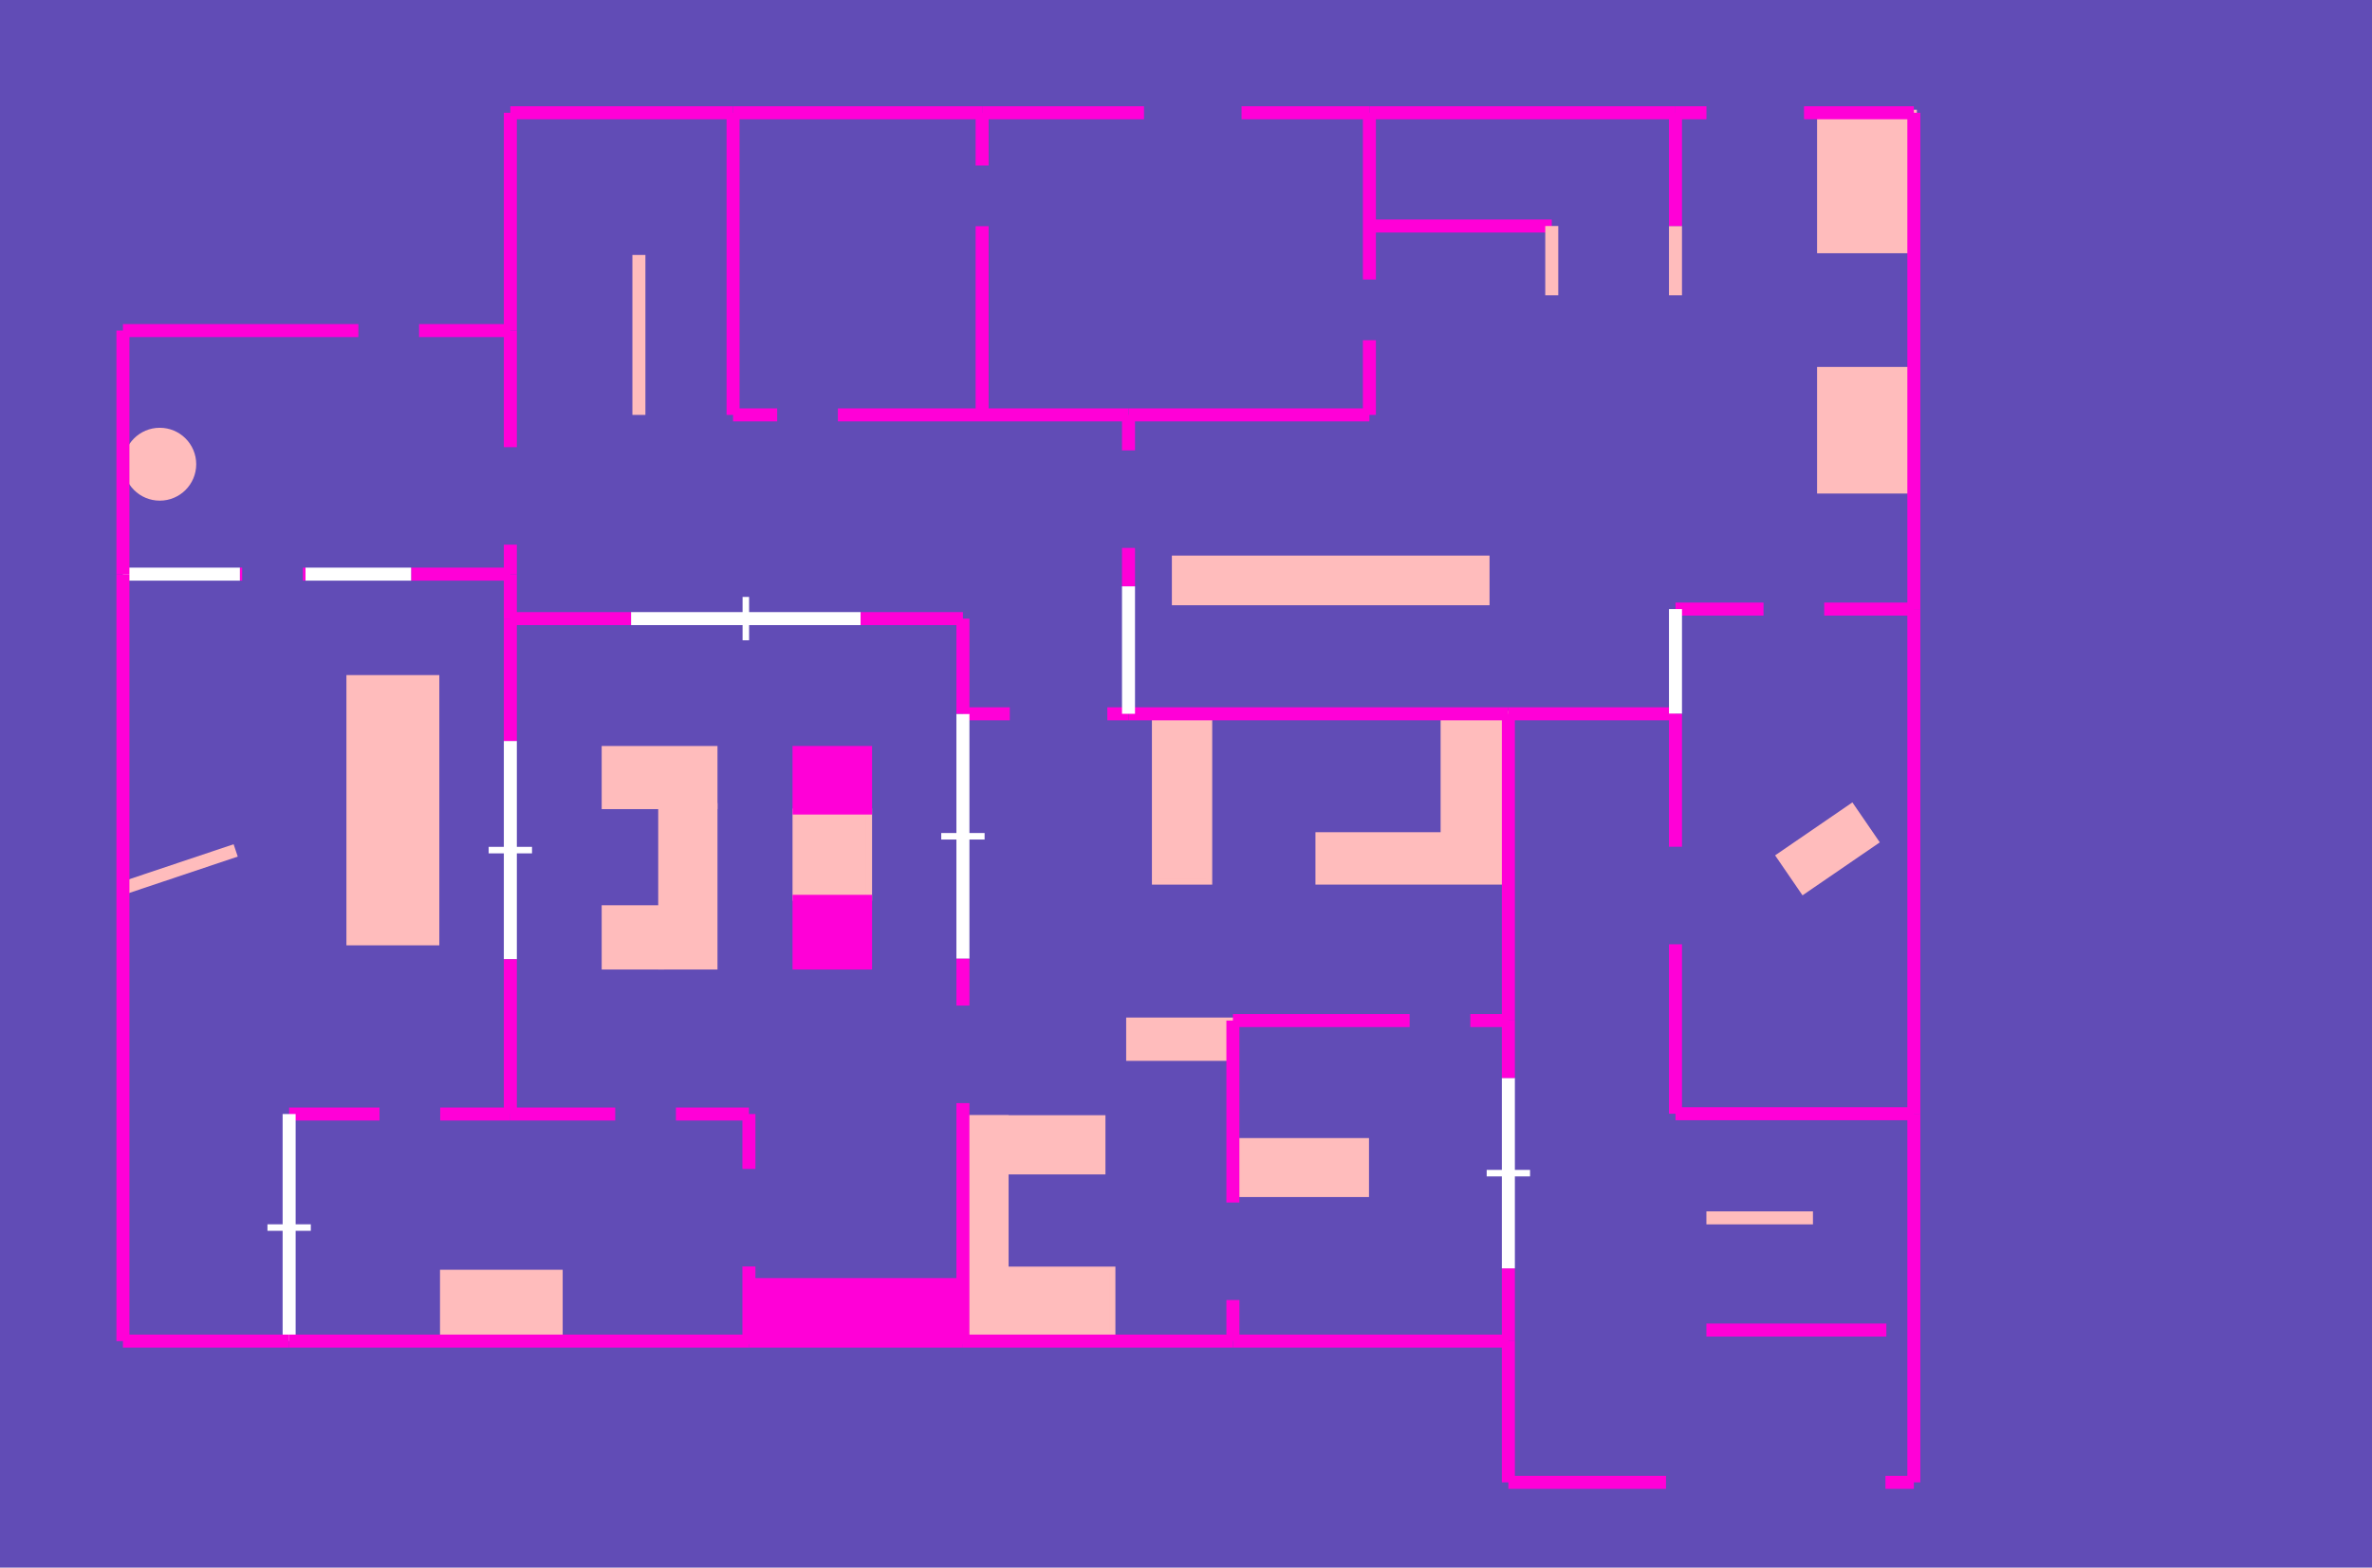
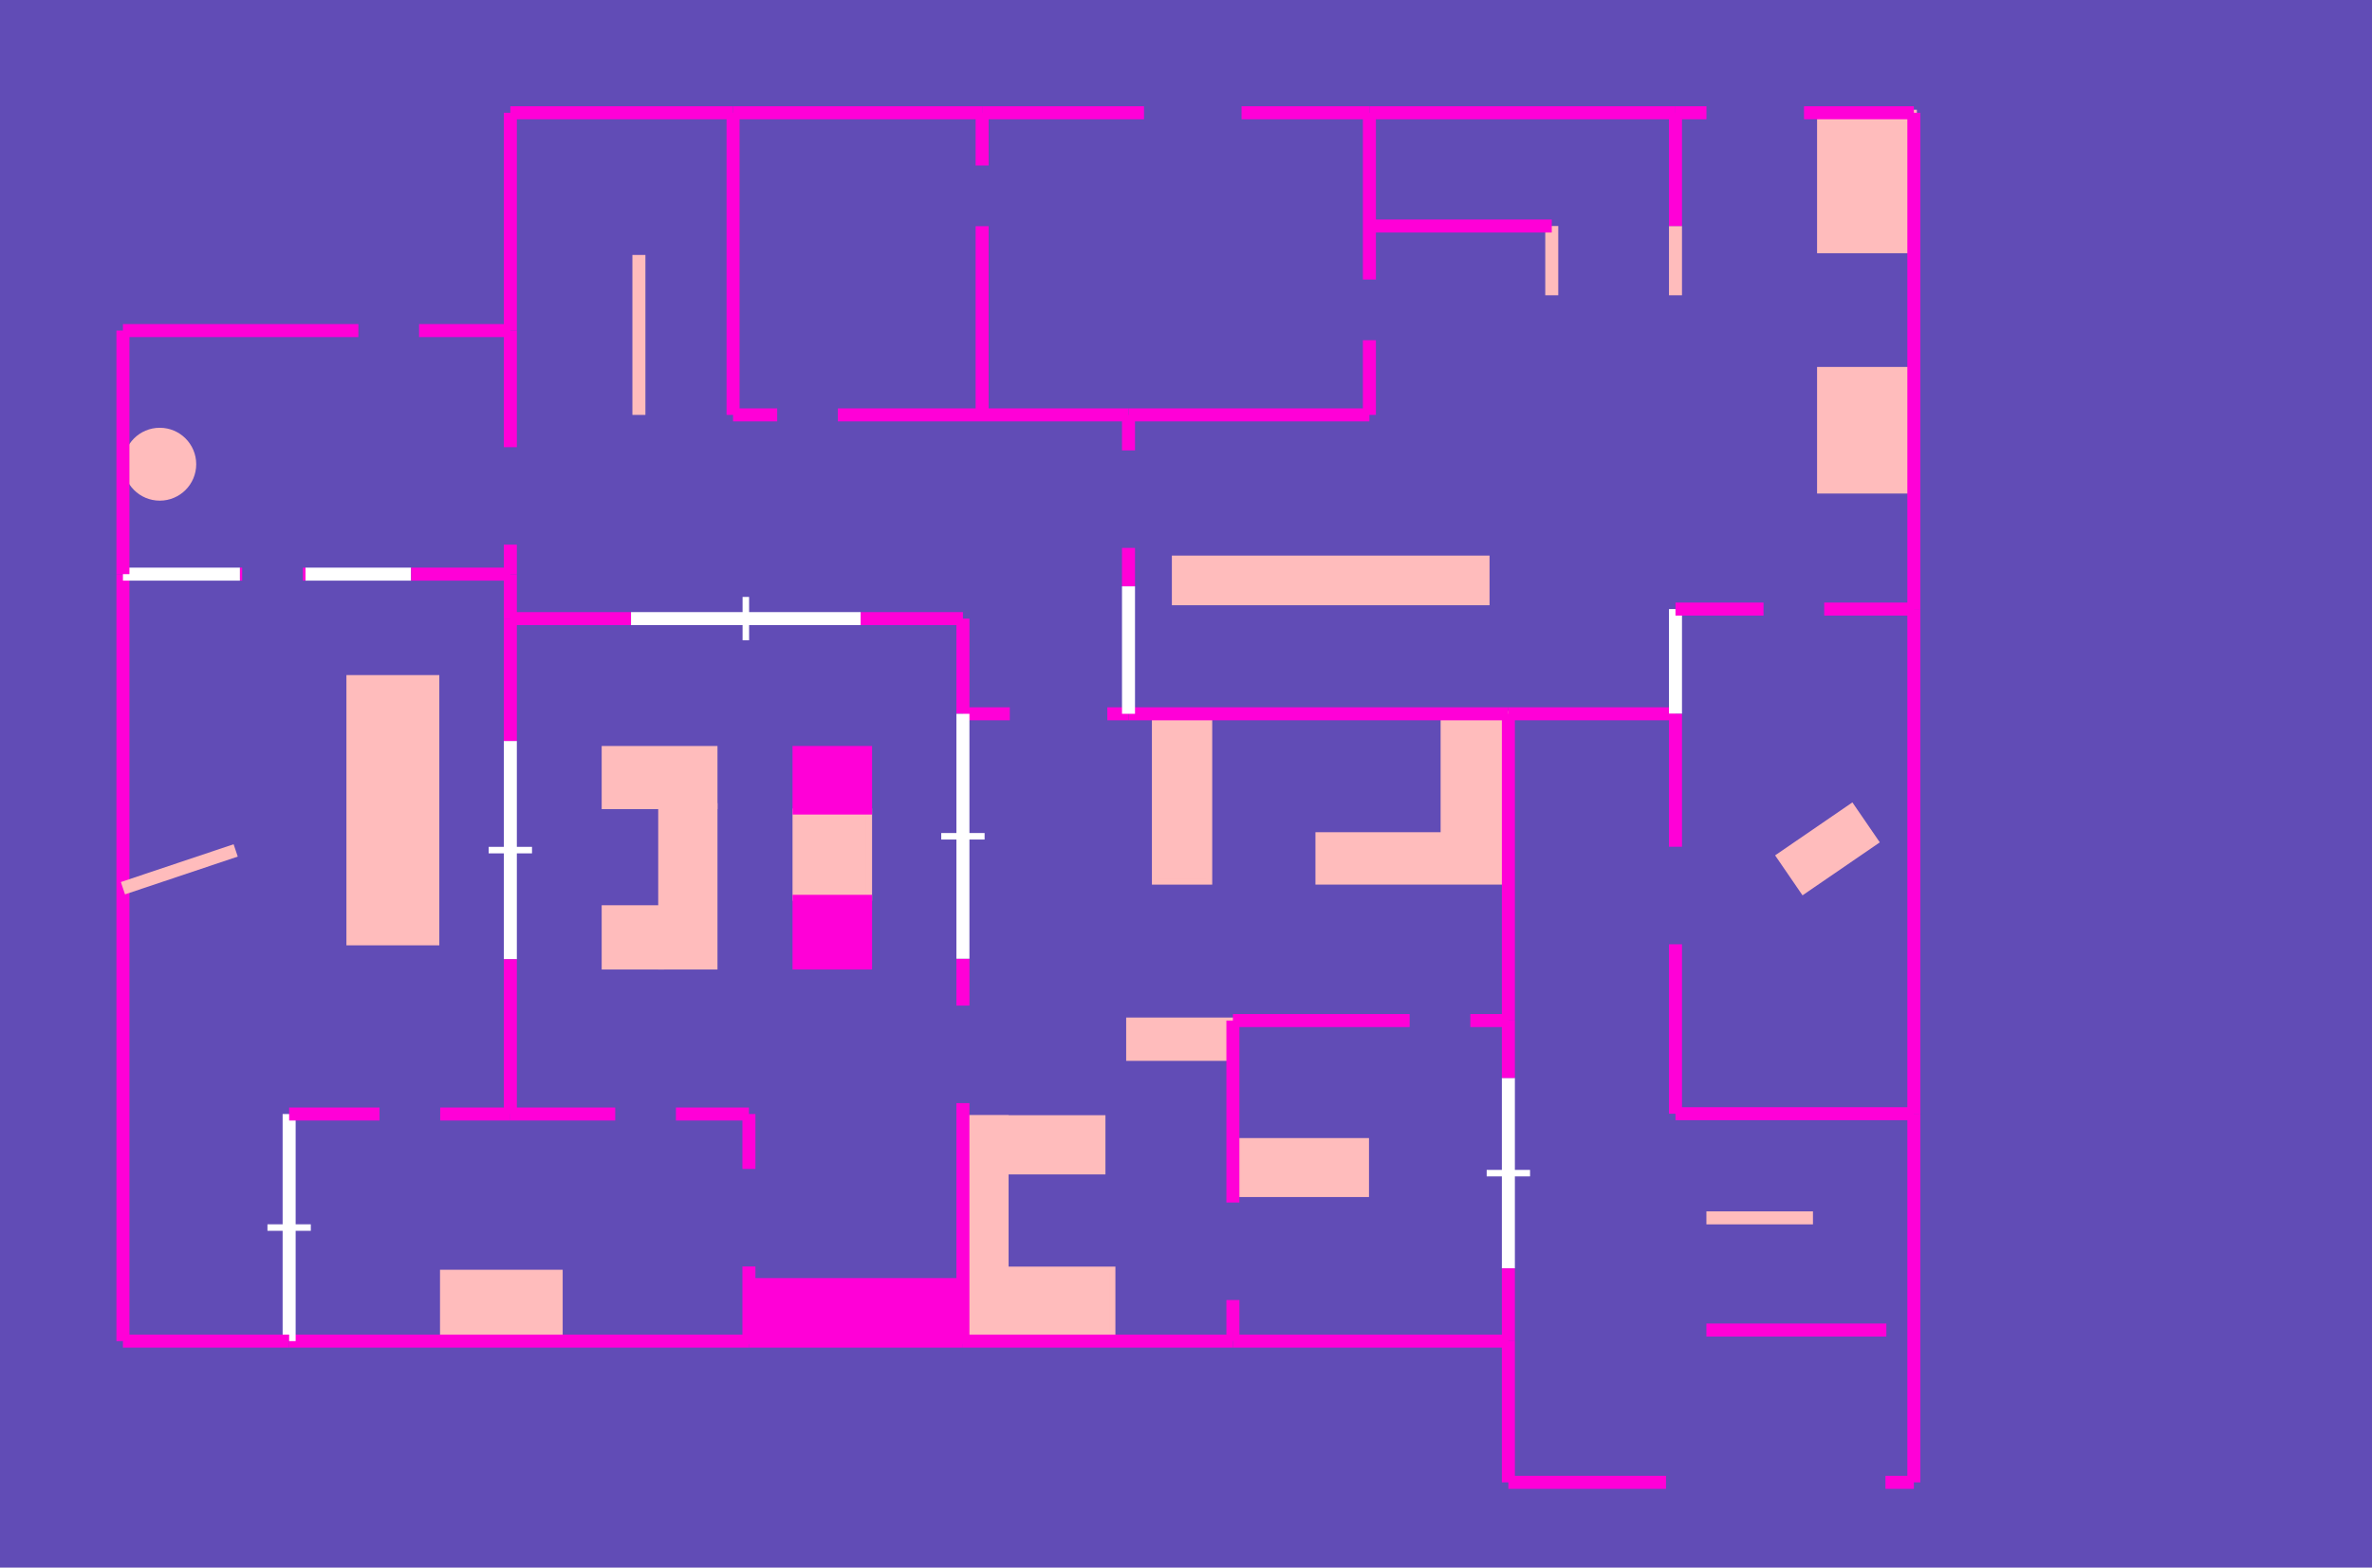
<svg xmlns="http://www.w3.org/2000/svg" viewBox="95 -40 295 195">
  <rect fill="#614CB6" height="195" width="295" x="95" y="-40" />
+   <path d="M170.205,-60.278 L183.857,-60.278 L183.857,-53.174 L170.205,-53.174 z" fill="#FFBCBC" stroke="#FFBCBC" stroke-width="0.75" transform="scale(1, -1)" />
  <path d="M220.061,-99.103 L214.756,-99.103 L214.756,-126.828 L220.061,-126.828 z" fill="#FFBCBC" stroke="#FFBCBC" stroke-width="0.75" transform="scale(1, -1)" />
  <path d="M274.541,-63.9 L282.592,-63.9 L282.592,-48.795 L274.541,-48.795 z" fill="#FFBCBC" stroke="#FFBCBC" stroke-width="0.75" transform="scale(1, -1)" />
-   <path d="M170.205,-60.278 L183.857,-60.278 L183.857,-53.174 L170.205,-53.174 z" fill="#FFBCBC" stroke="#FFBCBC" stroke-width="0.75" transform="scale(1, -1)" />
-   <path d="M248.333,-91.592 L235.434,-91.592 L235.434,-86.954 L248.333,-86.954 z" fill="#FFBCBC" stroke="#FFBCBC" stroke-width="0.75" transform="scale(1, -1)" />
+   <path d="M203.082,-60.95 L193.94,-60.95 L193.94,-71.688 L203.082,-71.688 z" fill="#FFBCBC" stroke="#FFBCBC" stroke-width="0.75" transform="scale(1, -1)" />
+   <path d="M233.345,-126.828 L220.061,-126.828 L220.061,-117.937 L233.345,-117.937 z" fill="#FFBCBC" stroke="#FFBCBC" stroke-width="0.75" transform="scale(1, -1)" />
  <path d="M258.973,-69.667 L282.592,-69.667 L282.592,-63.9 L258.973,-63.9 z" fill="#FFBCBC" stroke="#FFBCBC" stroke-width="0.75" transform="scale(1, -1)" />
-   <path d="M319.272,-70.856 L316.287,-66.502 L325.281,-60.336 L328.266,-64.69 z" fill="#FFBCBC" stroke="#FFBCBC" stroke-width="0.75" transform="scale(1, -1)" />
-   <path d="M233.345,-126.828 L220.061,-126.828 L220.061,-117.937 L233.345,-117.937 z" fill="#FFBCBC" stroke="#FFBCBC" stroke-width="0.75" transform="scale(1, -1)" />
-   <path d="M138.459,-77.221 L149.261,-77.221 L149.261,-44.353 L138.459,-44.353 z" fill="#FFBCBC" stroke="#FFBCBC" stroke-width="0.75" transform="scale(1, -1)" />
-   <path d="M203.082,-60.95 L193.94,-60.95 L193.94,-71.688 L203.082,-71.688 z" fill="#FFBCBC" stroke="#FFBCBC" stroke-width="0.75" transform="scale(1, -1)" />
-   <path d="M188.141,-119.366 L214.756,-119.366 L214.756,-126.828 L188.141,-126.828 z" fill="#FF00D7" stroke="#FF00D7" stroke-width="0.75" transform="scale(1, -1)" />
-   <path d="M193.94,-71.688 L203.082,-71.688 L203.082,-80.228 L193.94,-80.228 z" fill="#FF00D7" stroke="#FF00D7" stroke-width="0.75" transform="scale(1, -1)" />
+   <path d="M321.361,-6.022 L333.022,-6.022 L333.022,-21.019 L321.361,-21.019 z" fill="#FFBCBC" stroke="#FFBCBC" stroke-width="0.75" transform="scale(1, -1)" />
+   <path d="M245.385,-48.795 L238.636,-48.795 L238.636,-69.671 L245.385,-69.671 z" fill="#FFBCBC" stroke="#FFBCBC" stroke-width="0.75" transform="scale(1, -1)" />
  <path d="M150.098,-126.828 L164.604,-126.828 L164.604,-118.329 L150.098,-118.329 z" fill="#FFBCBC" stroke="#FFBCBC" stroke-width="0.75" transform="scale(1, -1)" />
+   <path d="M170.205,-80.228 L177.236,-80.228 L177.236,-72.985 L170.205,-72.985 z" fill="#FFBCBC" stroke="#FFBCBC" stroke-width="0.75" transform="scale(1, -1)" />
  <path d="M193.94,-60.95 L203.082,-60.95 L203.082,-53.174 L193.94,-53.174 z" fill="#FF00D7" stroke="#FF00D7" stroke-width="0.75" transform="scale(1, -1)" />
  <path d="M248.333,-101.947 L264.883,-101.947 L264.883,-108.532 L248.333,-108.532 z" fill="#FFBCBC" stroke="#FFBCBC" stroke-width="0.75" transform="scale(1, -1)" />
-   <path d="M170.205,-80.228 L177.236,-80.228 L177.236,-72.985 L170.205,-72.985 z" fill="#FFBCBC" stroke="#FFBCBC" stroke-width="0.75" transform="scale(1, -1)" />
+   <path d="M321.361,8.875 L333.022,8.875 L333.022,25.973 L321.361,25.973 z" fill="#FFBCBC" stroke="#FFBCBC" stroke-width="0.75" transform="scale(1, -1)" />
+   <path d="M188.141,-119.366 L214.756,-119.366 L214.756,-126.828 L188.141,-126.828 z" fill="#FF00D7" stroke="#FF00D7" stroke-width="0.75" transform="scale(1, -1)" />
  <path d="M214.756,-105.718 L232.106,-105.718 L232.106,-99.103 L214.756,-99.103 z" fill="#FFBCBC" stroke="#FFBCBC" stroke-width="0.75" transform="scale(1, -1)" />
+   <path d="M248.333,-91.592 L235.434,-91.592 L235.434,-86.954 L248.333,-86.954 z" fill="#FFBCBC" stroke="#FFBCBC" stroke-width="0.75" transform="scale(1, -1)" />
  <path d="M177.236,-60.278 L183.857,-60.278 L183.857,-80.228 L177.236,-80.228 z" fill="#FFBCBC" stroke="#FFBCBC" stroke-width="0.75" transform="scale(1, -1)" />
-   <path d="M321.361,-6.022 L333.022,-6.022 L333.022,-21.019 L321.361,-21.019 z" fill="#FFBCBC" stroke="#FFBCBC" stroke-width="0.75" transform="scale(1, -1)" />
-   <path d="M321.361,8.875 L333.022,8.875 L333.022,25.973 L321.361,25.973 z" fill="#FFBCBC" stroke="#FFBCBC" stroke-width="0.75" transform="scale(1, -1)" />
+   <path d="M138.459,-77.221 L149.261,-77.221 L149.261,-44.353 L138.459,-44.353 z" fill="#FFBCBC" stroke="#FFBCBC" stroke-width="0.75" transform="scale(1, -1)" />
+   <path d="M193.94,-71.688 L203.082,-71.688 L203.082,-80.228 L193.94,-80.228 z" fill="#FF00D7" stroke="#FF00D7" stroke-width="0.75" transform="scale(1, -1)" />
  <path d="M279.876,-34.914 L241.118,-34.914 L241.118,-29.488 L279.876,-29.488 z" fill="#FFBCBC" stroke="#FFBCBC" stroke-width="0.75" transform="scale(1, -1)" />
-   <path d="M245.385,-48.795 L238.636,-48.795 L238.636,-69.671 L245.385,-69.671 z" fill="#FFBCBC" stroke="#FFBCBC" stroke-width="0.75" transform="scale(1, -1)" />
+   <path d="M319.272,-70.856 L316.287,-66.502 L325.281,-60.336 L328.266,-64.69 z" fill="#FFBCBC" stroke="#FFBCBC" stroke-width="0.75" transform="scale(1, -1)" />
  <circle cx="114.87" cy="-17.747" fill="#FFBCBC" r="4.533" stroke="none" transform="scale(1, -1)" />
+   <path d="M265.309,25.973 L249.408,25.973 z" fill="none" stroke="#FF00D7" stroke-width="1.618" transform="scale(1, -1)" />
+   <path d="M237.276,25.973 L217.145,25.973 z" fill="none" stroke="#FF00D7" stroke-width="1.618" transform="scale(1, -1)" />
+   <path d="M282.592,-144.399 L282.592,-126.828 z" fill="none" stroke="#FF00D7" stroke-width="1.618" transform="scale(1, -1)" />
+   <path d="M173.479,-36.952 L158.47,-36.952 z" fill="none" stroke="#FF00D7" stroke-width="1.618" transform="scale(1, -1)" />
+   <path d="M158.47,25.973 L158.47,-1.123 z" fill="none" stroke="#FF00D7" stroke-width="1.618" transform="scale(1, -1)" />
+   <path d="M158.47,-1.123 L147.119,-1.123 z" fill="none" stroke="#FF00D7" stroke-width="1.618" transform="scale(1, -1)" />
+   <path d="M139.57,-1.123 L110.289,-1.123 z" fill="none" stroke="#FF00D7" stroke-width="1.618" transform="scale(1, -1)" />
+   <path d="M214.756,-48.795 L214.756,-36.952 z" fill="none" stroke="#FF00D7" stroke-width="1.618" transform="scale(1, -1)" />
  <path d="M303.376,-48.795 L282.592,-48.795 z" fill="none" stroke="#FF00D7" stroke-width="1.618" transform="scale(1, -1)" />
-   <path d="M320.474,-111.498 L307.221,-111.498 z" fill="none" stroke="#FFBCBC" stroke-width="1.618" transform="scale(1, -1)" />
+   <path d="M217.145,25.973 L186.169,25.973 z" fill="none" stroke="#FF00D7" stroke-width="1.618" transform="scale(1, -1)" />
+   <path d="M265.309,-11.612 L265.309,-2.323 z" fill="none" stroke="#FF00D7" stroke-width="1.618" transform="scale(1, -1)" />
+   <path d="M265.309,5.226 L265.309,25.973 z" fill="none" stroke="#FF00D7" stroke-width="1.618" transform="scale(1, -1)" />
+   <path d="M303.376,-98.545 L333.022,-98.545 z" fill="none" stroke="#FF00D7" stroke-width="1.618" transform="scale(1, -1)" />
+   <path d="M333.022,-35.767 L333.022,-98.545 z" fill="none" stroke="#FF00D7" stroke-width="1.618" transform="scale(1, -1)" />
+   <path d="M217.145,-11.612 L217.145,11.862 z" fill="none" stroke="#FF00D7" stroke-width="1.618" transform="scale(1, -1)" />
+   <path d="M217.145,19.411 L217.145,25.973 z" fill="none" stroke="#FF00D7" stroke-width="1.618" transform="scale(1, -1)" />
+   <path d="M333.022,-98.545 L333.022,-144.399 z" fill="none" stroke="#FF00D7" stroke-width="1.618" transform="scale(1, -1)" />
+   <path d="M214.756,-126.828 L214.756,-97.224 z" fill="none" stroke="#FF00D7" stroke-width="1.618" transform="scale(1, -1)" />
+   <path d="M214.756,-85.093 L214.756,-79.265 z" fill="none" stroke="#FF00D7" stroke-width="1.618" transform="scale(1, -1)" />
+   <path d="M303.376,3.267 L303.376,11.885 z" fill="none" stroke="#FFBCBC" stroke-width="1.618" transform="scale(1, -1)" />
+   <path d="M282.592,-94.091 L282.592,-117.781 z" fill="none" stroke="#FFFFFF" stroke-width="1.618" transform="scale(1, -1)" />
+   <path d="M279.896,-105.936 L285.288,-105.936 z" fill="none" stroke="#FFFFFF" stroke-width="0.809" transform="scale(1, -1)" />
+   <path d="M235.349,-48.795 L232.716,-48.795 z" fill="none" stroke="#FF00D7" stroke-width="1.618" transform="scale(1, -1)" />
+   <path d="M220.584,-48.795 L214.756,-48.795 z" fill="none" stroke="#FF00D7" stroke-width="1.618" transform="scale(1, -1)" />
+   <path d="M303.376,25.973 L265.309,25.973 z" fill="none" stroke="#FF00D7" stroke-width="1.618" transform="scale(1, -1)" />
+   <path d="M186.169,25.973 L186.169,-11.612 z" fill="none" stroke="#FF00D7" stroke-width="1.618" transform="scale(1, -1)" />
+   <path d="M130.959,-126.828 L188.141,-126.828 z" fill="none" stroke="#FF00D7" stroke-width="1.618" transform="scale(1, -1)" />
+   <path d="M110.289,-31.421 L110.289,-126.828 z" fill="none" stroke="#FF00D7" stroke-width="1.618" transform="scale(1, -1)" />
+   <path d="M333.022,25.973 L319.359,25.973 z" fill="none" stroke="#FF00D7" stroke-width="1.618" transform="scale(1, -1)" />
+   <path d="M307.227,25.973 L303.376,25.973 z" fill="none" stroke="#FF00D7" stroke-width="1.618" transform="scale(1, -1)" />
+   <path d="M235.349,-11.612 L235.349,-16.028 z" fill="none" stroke="#FF00D7" stroke-width="1.618" transform="scale(1, -1)" />
+   <path d="M235.349,-28.159 L235.349,-32.941 z" fill="none" stroke="#FF00D7" stroke-width="1.618" transform="scale(1, -1)" />
+   <path d="M248.333,-86.954 L248.333,-109.586 z" fill="none" stroke="#FF00D7" stroke-width="1.618" transform="scale(1, -1)" />
+   <path d="M248.333,-121.718 L248.333,-126.828 z" fill="none" stroke="#FF00D7" stroke-width="1.618" transform="scale(1, -1)" />
+   <path d="M287.989,11.885 L287.989,3.267 z" fill="none" stroke="#FFBCBC" stroke-width="1.618" transform="scale(1, -1)" />
  <path d="M124.843,-31.421 L110.289,-31.421 z" fill="none" stroke="#FFFFFF" stroke-width="1.618" transform="scale(1, -1)" />
+   <path d="M158.47,-52.172 L158.47,-79.331 z" fill="none" stroke="#FFFFFF" stroke-width="1.618" transform="scale(1, -1)" />
+   <path d="M155.774,-65.751 L161.166,-65.751 z" fill="none" stroke="#FFFFFF" stroke-width="0.809" transform="scale(1, -1)" />
+   <path d="M282.592,-86.954 L277.862,-86.954 z" fill="none" stroke="#FF00D7" stroke-width="1.618" transform="scale(1, -1)" />
+   <path d="M270.313,-86.954 L248.333,-86.954 z" fill="none" stroke="#FF00D7" stroke-width="1.618" transform="scale(1, -1)" />
+   <path d="M214.756,-126.828 L248.333,-126.828 z" fill="none" stroke="#FF00D7" stroke-width="1.618" transform="scale(1, -1)" />
  <path d="M186.169,-11.612 L191.656,-11.612 z" fill="none" stroke="#FF00D7" stroke-width="1.618" transform="scale(1, -1)" />
  <path d="M199.205,-11.612 L235.349,-11.612 z" fill="none" stroke="#FF00D7" stroke-width="1.618" transform="scale(1, -1)" />
-   <path d="M303.376,-35.767 L314.324,-35.767 z" fill="none" stroke="#FF00D7" stroke-width="1.618" transform="scale(1, -1)" />
-   <path d="M321.872,-35.767 L333.022,-35.767 z" fill="none" stroke="#FF00D7" stroke-width="1.618" transform="scale(1, -1)" />
-   <path d="M235.349,-11.612 L235.349,-16.028 z" fill="none" stroke="#FF00D7" stroke-width="1.618" transform="scale(1, -1)" />
-   <path d="M235.349,-28.159 L235.349,-32.941 z" fill="none" stroke="#FF00D7" stroke-width="1.618" transform="scale(1, -1)" />
-   <path d="M333.022,-98.545 L333.022,-144.399 z" fill="none" stroke="#FF00D7" stroke-width="1.618" transform="scale(1, -1)" />
-   <path d="M158.47,-52.172 L158.47,-79.331 z" fill="none" stroke="#FFFFFF" stroke-width="1.618" transform="scale(1, -1)" />
-   <path d="M155.774,-65.751 L161.166,-65.751 z" fill="none" stroke="#FFFFFF" stroke-width="0.809" transform="scale(1, -1)" />
+   <path d="M214.756,-48.795 L214.756,-79.265 z" fill="none" stroke="#FFFFFF" stroke-width="1.618" transform="scale(1, -1)" />
+   <path d="M212.06,-64.03 L217.452,-64.03 z" fill="none" stroke="#FFFFFF" stroke-width="0.809" transform="scale(1, -1)" />
  <path d="M110.289,-1.123 L110.289,-31.421 z" fill="none" stroke="#FF00D7" stroke-width="1.618" transform="scale(1, -1)" />
-   <path d="M282.592,-144.399 L282.592,-126.828 z" fill="none" stroke="#FF00D7" stroke-width="1.618" transform="scale(1, -1)" />
-   <path d="M110.289,-70.489 L124.311,-65.789 z" fill="none" stroke="#FFBCBC" stroke-width="1.618" transform="scale(1, -1)" />
-   <path d="M158.47,-1.123 L158.47,-15.623 z" fill="none" stroke="#FF00D7" stroke-width="1.618" transform="scale(1, -1)" />
-   <path d="M158.47,-27.755 L158.47,-31.421 z" fill="none" stroke="#FF00D7" stroke-width="1.618" transform="scale(1, -1)" />
-   <path d="M235.349,-48.795 L282.592,-48.795 z" fill="none" stroke="#FF00D7" stroke-width="1.618" transform="scale(1, -1)" />
-   <path d="M333.022,25.973 L319.359,25.973 z" fill="none" stroke="#FF00D7" stroke-width="1.618" transform="scale(1, -1)" />
-   <path d="M307.227,25.973 L303.376,25.973 z" fill="none" stroke="#FF00D7" stroke-width="1.618" transform="scale(1, -1)" />
-   <path d="M248.333,-86.954 L248.333,-109.586 z" fill="none" stroke="#FF00D7" stroke-width="1.618" transform="scale(1, -1)" />
-   <path d="M248.333,-121.718 L248.333,-126.828 z" fill="none" stroke="#FF00D7" stroke-width="1.618" transform="scale(1, -1)" />
-   <path d="M158.47,25.973 L186.169,25.973 z" fill="none" stroke="#FF00D7" stroke-width="1.618" transform="scale(1, -1)" />
-   <path d="M333.022,-35.767 L333.022,-98.545 z" fill="none" stroke="#FF00D7" stroke-width="1.618" transform="scale(1, -1)" />
  <path d="M282.592,-117.781 L282.592,-126.828 z" fill="none" stroke="#FF00D7" stroke-width="1.618" transform="scale(1, -1)" />
-   <path d="M217.145,25.973 L186.169,25.973 z" fill="none" stroke="#FF00D7" stroke-width="1.618" transform="scale(1, -1)" />
-   <path d="M302.198,-144.399 L282.592,-144.399 z" fill="none" stroke="#FF00D7" stroke-width="1.618" transform="scale(1, -1)" />
-   <path d="M333.022,25.973 L333.022,-35.767 z" fill="none" stroke="#FF00D7" stroke-width="1.618" transform="scale(1, -1)" />
-   <path d="M303.376,-98.545 L333.022,-98.545 z" fill="none" stroke="#FF00D7" stroke-width="1.618" transform="scale(1, -1)" />
-   <path d="M188.141,-126.828 L214.756,-126.828 z" fill="none" stroke="#FF00D7" stroke-width="1.618" transform="scale(1, -1)" />
-   <path d="M174.459,-11.612 L174.459,8.285 z" fill="none" stroke="#FFBCBC" stroke-width="1.618" transform="scale(1, -1)" />
-   <path d="M303.376,-35.767 L303.376,-48.795 z" fill="none" stroke="#FFFFFF" stroke-width="1.618" transform="scale(1, -1)" />
-   <path d="M282.592,-48.795 L282.592,-86.954 z" fill="none" stroke="#FF00D7" stroke-width="1.618" transform="scale(1, -1)" />
  <path d="M158.47,-98.581 L171.514,-98.581 z" fill="none" stroke="#FF00D7" stroke-width="1.618" transform="scale(1, -1)" />
  <path d="M179.063,-98.581 L188.141,-98.581 z" fill="none" stroke="#FF00D7" stroke-width="1.618" transform="scale(1, -1)" />
-   <path d="M235.349,-48.795 L232.716,-48.795 z" fill="none" stroke="#FF00D7" stroke-width="1.618" transform="scale(1, -1)" />
-   <path d="M220.584,-48.795 L214.756,-48.795 z" fill="none" stroke="#FF00D7" stroke-width="1.618" transform="scale(1, -1)" />
-   <path d="M214.756,-48.795 L214.756,-79.265 z" fill="none" stroke="#FFFFFF" stroke-width="1.618" transform="scale(1, -1)" />
-   <path d="M212.06,-64.03 L217.452,-64.03 z" fill="none" stroke="#FFFFFF" stroke-width="0.809" transform="scale(1, -1)" />
-   <path d="M303.376,-98.545 L303.376,-77.465 z" fill="none" stroke="#FF00D7" stroke-width="1.618" transform="scale(1, -1)" />
-   <path d="M303.376,-65.333 L303.376,-48.795 z" fill="none" stroke="#FF00D7" stroke-width="1.618" transform="scale(1, -1)" />
-   <path d="M188.141,-98.581 L188.141,-105.414 z" fill="none" stroke="#FF00D7" stroke-width="1.618" transform="scale(1, -1)" />
-   <path d="M188.141,-117.546 L188.141,-126.828 z" fill="none" stroke="#FF00D7" stroke-width="1.618" transform="scale(1, -1)" />
-   <path d="M202.036,-36.952 L173.479,-36.952 z" fill="none" stroke="#FFFFFF" stroke-width="1.618" transform="scale(1, -1)" />
-   <path d="M187.758,-34.256 L187.758,-39.648 z" fill="none" stroke="#FFFFFF" stroke-width="0.809" transform="scale(1, -1)" />
  <path d="M158.47,-36.952 L158.47,-52.172 z" fill="none" stroke="#FF00D7" stroke-width="1.618" transform="scale(1, -1)" />
-   <path d="M282.592,-94.091 L282.592,-117.781 z" fill="none" stroke="#FFFFFF" stroke-width="1.618" transform="scale(1, -1)" />
-   <path d="M279.896,-105.936 L285.288,-105.936 z" fill="none" stroke="#FFFFFF" stroke-width="0.809" transform="scale(1, -1)" />
-   <path d="M146.128,-31.421 L158.47,-31.421 z" fill="none" stroke="#FF00D7" stroke-width="1.618" transform="scale(1, -1)" />
-   <path d="M158.47,25.973 L158.47,-1.123 z" fill="none" stroke="#FF00D7" stroke-width="1.618" transform="scale(1, -1)" />
-   <path d="M333.022,-144.399 L329.489,-144.399 z" fill="none" stroke="#FF00D7" stroke-width="1.618" transform="scale(1, -1)" />
-   <path d="M158.47,-1.123 L147.119,-1.123 z" fill="none" stroke="#FF00D7" stroke-width="1.618" transform="scale(1, -1)" />
-   <path d="M139.57,-1.123 L110.289,-1.123 z" fill="none" stroke="#FF00D7" stroke-width="1.618" transform="scale(1, -1)" />
-   <path d="M173.479,-36.952 L158.47,-36.952 z" fill="none" stroke="#FF00D7" stroke-width="1.618" transform="scale(1, -1)" />
-   <path d="M158.47,-31.421 L158.47,-36.952 z" fill="none" stroke="#FF00D7" stroke-width="1.618" transform="scale(1, -1)" />
-   <path d="M265.309,11.885 L287.989,11.885 z" fill="none" stroke="#FF00D7" stroke-width="1.618" transform="scale(1, -1)" />
-   <path d="M110.289,-31.421 L110.289,-126.828 z" fill="none" stroke="#FF00D7" stroke-width="1.618" transform="scale(1, -1)" />
-   <path d="M186.169,25.973 L186.169,-11.612 z" fill="none" stroke="#FF00D7" stroke-width="1.618" transform="scale(1, -1)" />
-   <path d="M287.989,11.885 L287.989,3.267 z" fill="none" stroke="#FFBCBC" stroke-width="1.618" transform="scale(1, -1)" />
-   <path d="M235.349,-11.612 L265.309,-11.612 z" fill="none" stroke="#FF00D7" stroke-width="1.618" transform="scale(1, -1)" />
-   <path d="M265.309,25.973 L249.408,25.973 z" fill="none" stroke="#FF00D7" stroke-width="1.618" transform="scale(1, -1)" />
-   <path d="M237.276,25.973 L217.145,25.973 z" fill="none" stroke="#FF00D7" stroke-width="1.618" transform="scale(1, -1)" />
+   <path d="M282.592,-48.795 L282.592,-86.954 z" fill="none" stroke="#FF00D7" stroke-width="1.618" transform="scale(1, -1)" />
+   <path d="M130.959,-98.581 L130.959,-126.828 z" fill="none" stroke="#FFFFFF" stroke-width="1.618" transform="scale(1, -1)" />
+   <path d="M128.263,-112.704 L133.655,-112.704 z" fill="none" stroke="#FFFFFF" stroke-width="0.809" transform="scale(1, -1)" />
+   <path d="M235.349,-48.795 L282.592,-48.795 z" fill="none" stroke="#FF00D7" stroke-width="1.618" transform="scale(1, -1)" />
  <path d="M158.47,-98.581 L158.47,-79.331 z" fill="none" stroke="#FF00D7" stroke-width="1.618" transform="scale(1, -1)" />
-   <path d="M214.756,-126.828 L214.756,-97.224 z" fill="none" stroke="#FF00D7" stroke-width="1.618" transform="scale(1, -1)" />
-   <path d="M214.756,-85.093 L214.756,-79.265 z" fill="none" stroke="#FF00D7" stroke-width="1.618" transform="scale(1, -1)" />
+   <path d="M303.376,11.885 L303.376,25.973 z" fill="none" stroke="#FF00D7" stroke-width="1.618" transform="scale(1, -1)" />
+   <path d="M132.991,-31.421 L146.128,-31.421 z" fill="none" stroke="#FFFFFF" stroke-width="1.618" transform="scale(1, -1)" />
  <path d="M235.349,-32.941 L235.349,-48.795 z" fill="none" stroke="#FFFFFF" stroke-width="1.618" transform="scale(1, -1)" />
  <path d="M130.959,-98.581 L142.199,-98.581 z" fill="none" stroke="#FF00D7" stroke-width="1.618" transform="scale(1, -1)" />
  <path d="M149.748,-98.581 L158.47,-98.581 z" fill="none" stroke="#FF00D7" stroke-width="1.618" transform="scale(1, -1)" />
-   <path d="M132.991,-31.421 L146.128,-31.421 z" fill="none" stroke="#FFFFFF" stroke-width="1.618" transform="scale(1, -1)" />
-   <path d="M130.959,-98.581 L130.959,-126.828 z" fill="none" stroke="#FFFFFF" stroke-width="1.618" transform="scale(1, -1)" />
-   <path d="M128.263,-112.704 L133.655,-112.704 z" fill="none" stroke="#FFFFFF" stroke-width="0.809" transform="scale(1, -1)" />
-   <path d="M214.756,-126.828 L248.333,-126.828 z" fill="none" stroke="#FF00D7" stroke-width="1.618" transform="scale(1, -1)" />
+   <path d="M302.198,-144.399 L282.592,-144.399 z" fill="none" stroke="#FF00D7" stroke-width="1.618" transform="scale(1, -1)" />
+   <path d="M307.221,-125.455 L329.602,-125.455 z" fill="none" stroke="#FF00D7" stroke-width="1.618" transform="scale(1, -1)" />
+   <path d="M174.459,-11.612 L174.459,8.285 z" fill="none" stroke="#FFBCBC" stroke-width="1.618" transform="scale(1, -1)" />
+   <path d="M303.376,-35.767 L303.376,-48.795 z" fill="none" stroke="#FFFFFF" stroke-width="1.618" transform="scale(1, -1)" />
  <path d="M110.289,-126.828 L130.959,-126.828 z" fill="none" stroke="#FF00D7" stroke-width="1.618" transform="scale(1, -1)" />
-   <path d="M282.592,-94.091 L282.592,-86.954 z" fill="none" stroke="#FF00D7" stroke-width="1.618" transform="scale(1, -1)" />
-   <path d="M130.959,-126.828 L188.141,-126.828 z" fill="none" stroke="#FF00D7" stroke-width="1.618" transform="scale(1, -1)" />
-   <path d="M265.309,-11.612 L265.309,-2.323 z" fill="none" stroke="#FF00D7" stroke-width="1.618" transform="scale(1, -1)" />
-   <path d="M265.309,5.226 L265.309,25.973 z" fill="none" stroke="#FF00D7" stroke-width="1.618" transform="scale(1, -1)" />
-   <path d="M303.376,3.267 L303.376,11.885 z" fill="none" stroke="#FFBCBC" stroke-width="1.618" transform="scale(1, -1)" />
-   <path d="M303.376,25.973 L265.309,25.973 z" fill="none" stroke="#FF00D7" stroke-width="1.618" transform="scale(1, -1)" />
-   <path d="M307.221,-125.455 L329.602,-125.455 z" fill="none" stroke="#FF00D7" stroke-width="1.618" transform="scale(1, -1)" />
-   <path d="M282.592,-86.954 L277.862,-86.954 z" fill="none" stroke="#FF00D7" stroke-width="1.618" transform="scale(1, -1)" />
-   <path d="M270.313,-86.954 L248.333,-86.954 z" fill="none" stroke="#FF00D7" stroke-width="1.618" transform="scale(1, -1)" />
-   <path d="M248.333,-126.828 L282.592,-126.828 z" fill="none" stroke="#FF00D7" stroke-width="1.618" transform="scale(1, -1)" />
-   <path d="M214.756,-48.795 L214.756,-36.952 z" fill="none" stroke="#FF00D7" stroke-width="1.618" transform="scale(1, -1)" />
-   <path d="M202.036,-36.952 L214.756,-36.952 z" fill="none" stroke="#FF00D7" stroke-width="1.618" transform="scale(1, -1)" />
+   <path d="M333.022,25.973 L333.022,-35.767 z" fill="none" stroke="#FF00D7" stroke-width="1.618" transform="scale(1, -1)" />
+   <path d="M320.474,-111.498 L307.221,-111.498 z" fill="none" stroke="#FFBCBC" stroke-width="1.618" transform="scale(1, -1)" />
+   <path d="M333.022,-144.399 L329.489,-144.399 z" fill="none" stroke="#FF00D7" stroke-width="1.618" transform="scale(1, -1)" />
+   <path d="M158.47,-1.123 L158.47,-15.623 z" fill="none" stroke="#FF00D7" stroke-width="1.618" transform="scale(1, -1)" />
+   <path d="M158.47,-27.755 L158.47,-31.421 z" fill="none" stroke="#FF00D7" stroke-width="1.618" transform="scale(1, -1)" />
  <path d="M124.843,-31.421 L125.121,-31.421 z" fill="none" stroke="#FF00D7" stroke-width="1.618" transform="scale(1, -1)" />
  <path d="M132.669,-31.421 L132.991,-31.421 z" fill="none" stroke="#FF00D7" stroke-width="1.618" transform="scale(1, -1)" />
-   <path d="M217.145,-11.612 L217.145,11.862 z" fill="none" stroke="#FF00D7" stroke-width="1.618" transform="scale(1, -1)" />
-   <path d="M217.145,19.411 L217.145,25.973 z" fill="none" stroke="#FF00D7" stroke-width="1.618" transform="scale(1, -1)" />
-   <path d="M303.376,11.885 L303.376,25.973 z" fill="none" stroke="#FF00D7" stroke-width="1.618" transform="scale(1, -1)" />
+   <path d="M146.128,-31.421 L158.47,-31.421 z" fill="none" stroke="#FF00D7" stroke-width="1.618" transform="scale(1, -1)" />
+   <path d="M110.289,-70.489 L124.311,-65.789 z" fill="none" stroke="#FFBCBC" stroke-width="1.618" transform="scale(1, -1)" />
+   <path d="M303.376,-35.767 L314.324,-35.767 z" fill="none" stroke="#FF00D7" stroke-width="1.618" transform="scale(1, -1)" />
+   <path d="M321.872,-35.767 L333.022,-35.767 z" fill="none" stroke="#FF00D7" stroke-width="1.618" transform="scale(1, -1)" />
+   <path d="M202.036,-36.952 L214.756,-36.952 z" fill="none" stroke="#FF00D7" stroke-width="1.618" transform="scale(1, -1)" />
+   <path d="M235.349,-11.612 L265.309,-11.612 z" fill="none" stroke="#FF00D7" stroke-width="1.618" transform="scale(1, -1)" />
+   <path d="M248.333,-126.828 L282.592,-126.828 z" fill="none" stroke="#FF00D7" stroke-width="1.618" transform="scale(1, -1)" />
+   <path d="M188.141,-126.828 L214.756,-126.828 z" fill="none" stroke="#FF00D7" stroke-width="1.618" transform="scale(1, -1)" />
+   <path d="M202.036,-36.952 L173.479,-36.952 z" fill="none" stroke="#FFFFFF" stroke-width="1.618" transform="scale(1, -1)" />
+   <path d="M187.758,-34.256 L187.758,-39.648 z" fill="none" stroke="#FFFFFF" stroke-width="0.809" transform="scale(1, -1)" />
+   <path d="M188.141,-98.581 L188.141,-105.414 z" fill="none" stroke="#FF00D7" stroke-width="1.618" transform="scale(1, -1)" />
+   <path d="M188.141,-117.546 L188.141,-126.828 z" fill="none" stroke="#FF00D7" stroke-width="1.618" transform="scale(1, -1)" />
+   <path d="M265.309,11.885 L287.989,11.885 z" fill="none" stroke="#FF00D7" stroke-width="1.618" transform="scale(1, -1)" />
+   <path d="M282.592,-94.091 L282.592,-86.954 z" fill="none" stroke="#FF00D7" stroke-width="1.618" transform="scale(1, -1)" />
+   <path d="M303.376,-98.545 L303.376,-77.465 z" fill="none" stroke="#FF00D7" stroke-width="1.618" transform="scale(1, -1)" />
+   <path d="M303.376,-65.333 L303.376,-48.795 z" fill="none" stroke="#FF00D7" stroke-width="1.618" transform="scale(1, -1)" />
+   <path d="M158.47,25.973 L186.169,25.973 z" fill="none" stroke="#FF00D7" stroke-width="1.618" transform="scale(1, -1)" />
+   <path d="M158.47,-31.421 L158.47,-36.952 z" fill="none" stroke="#FF00D7" stroke-width="1.618" transform="scale(1, -1)" />
</svg>
